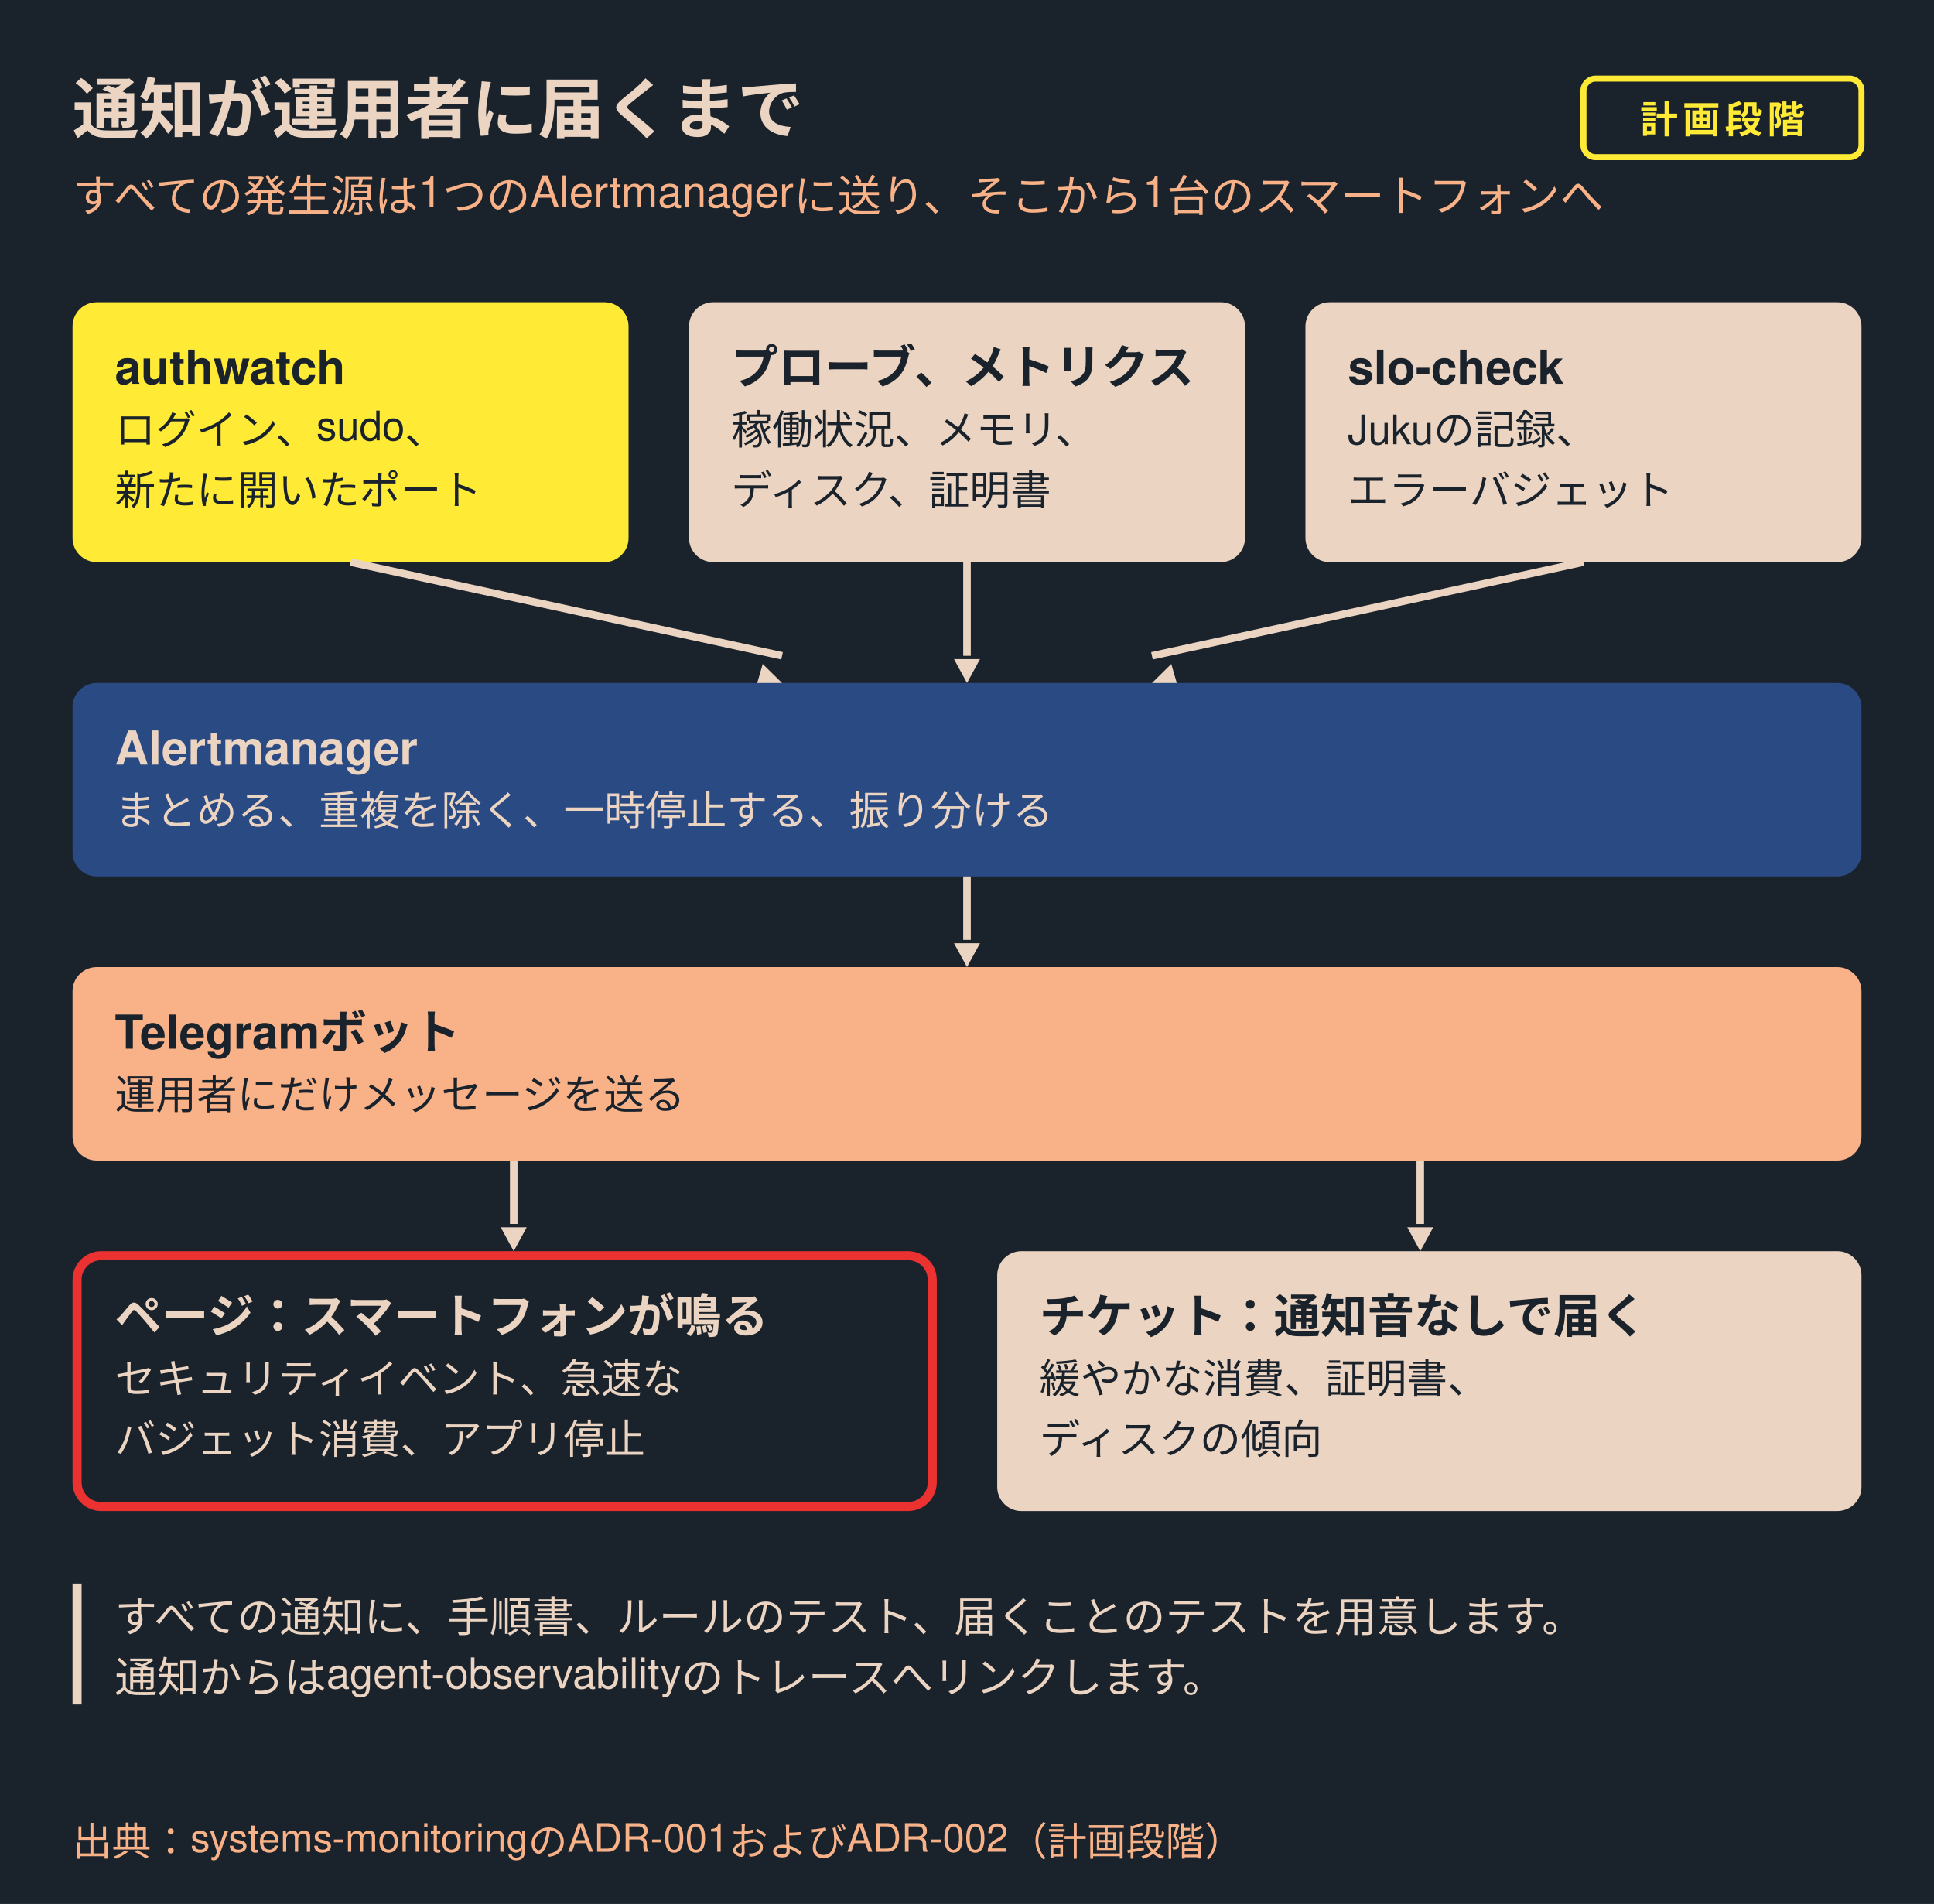
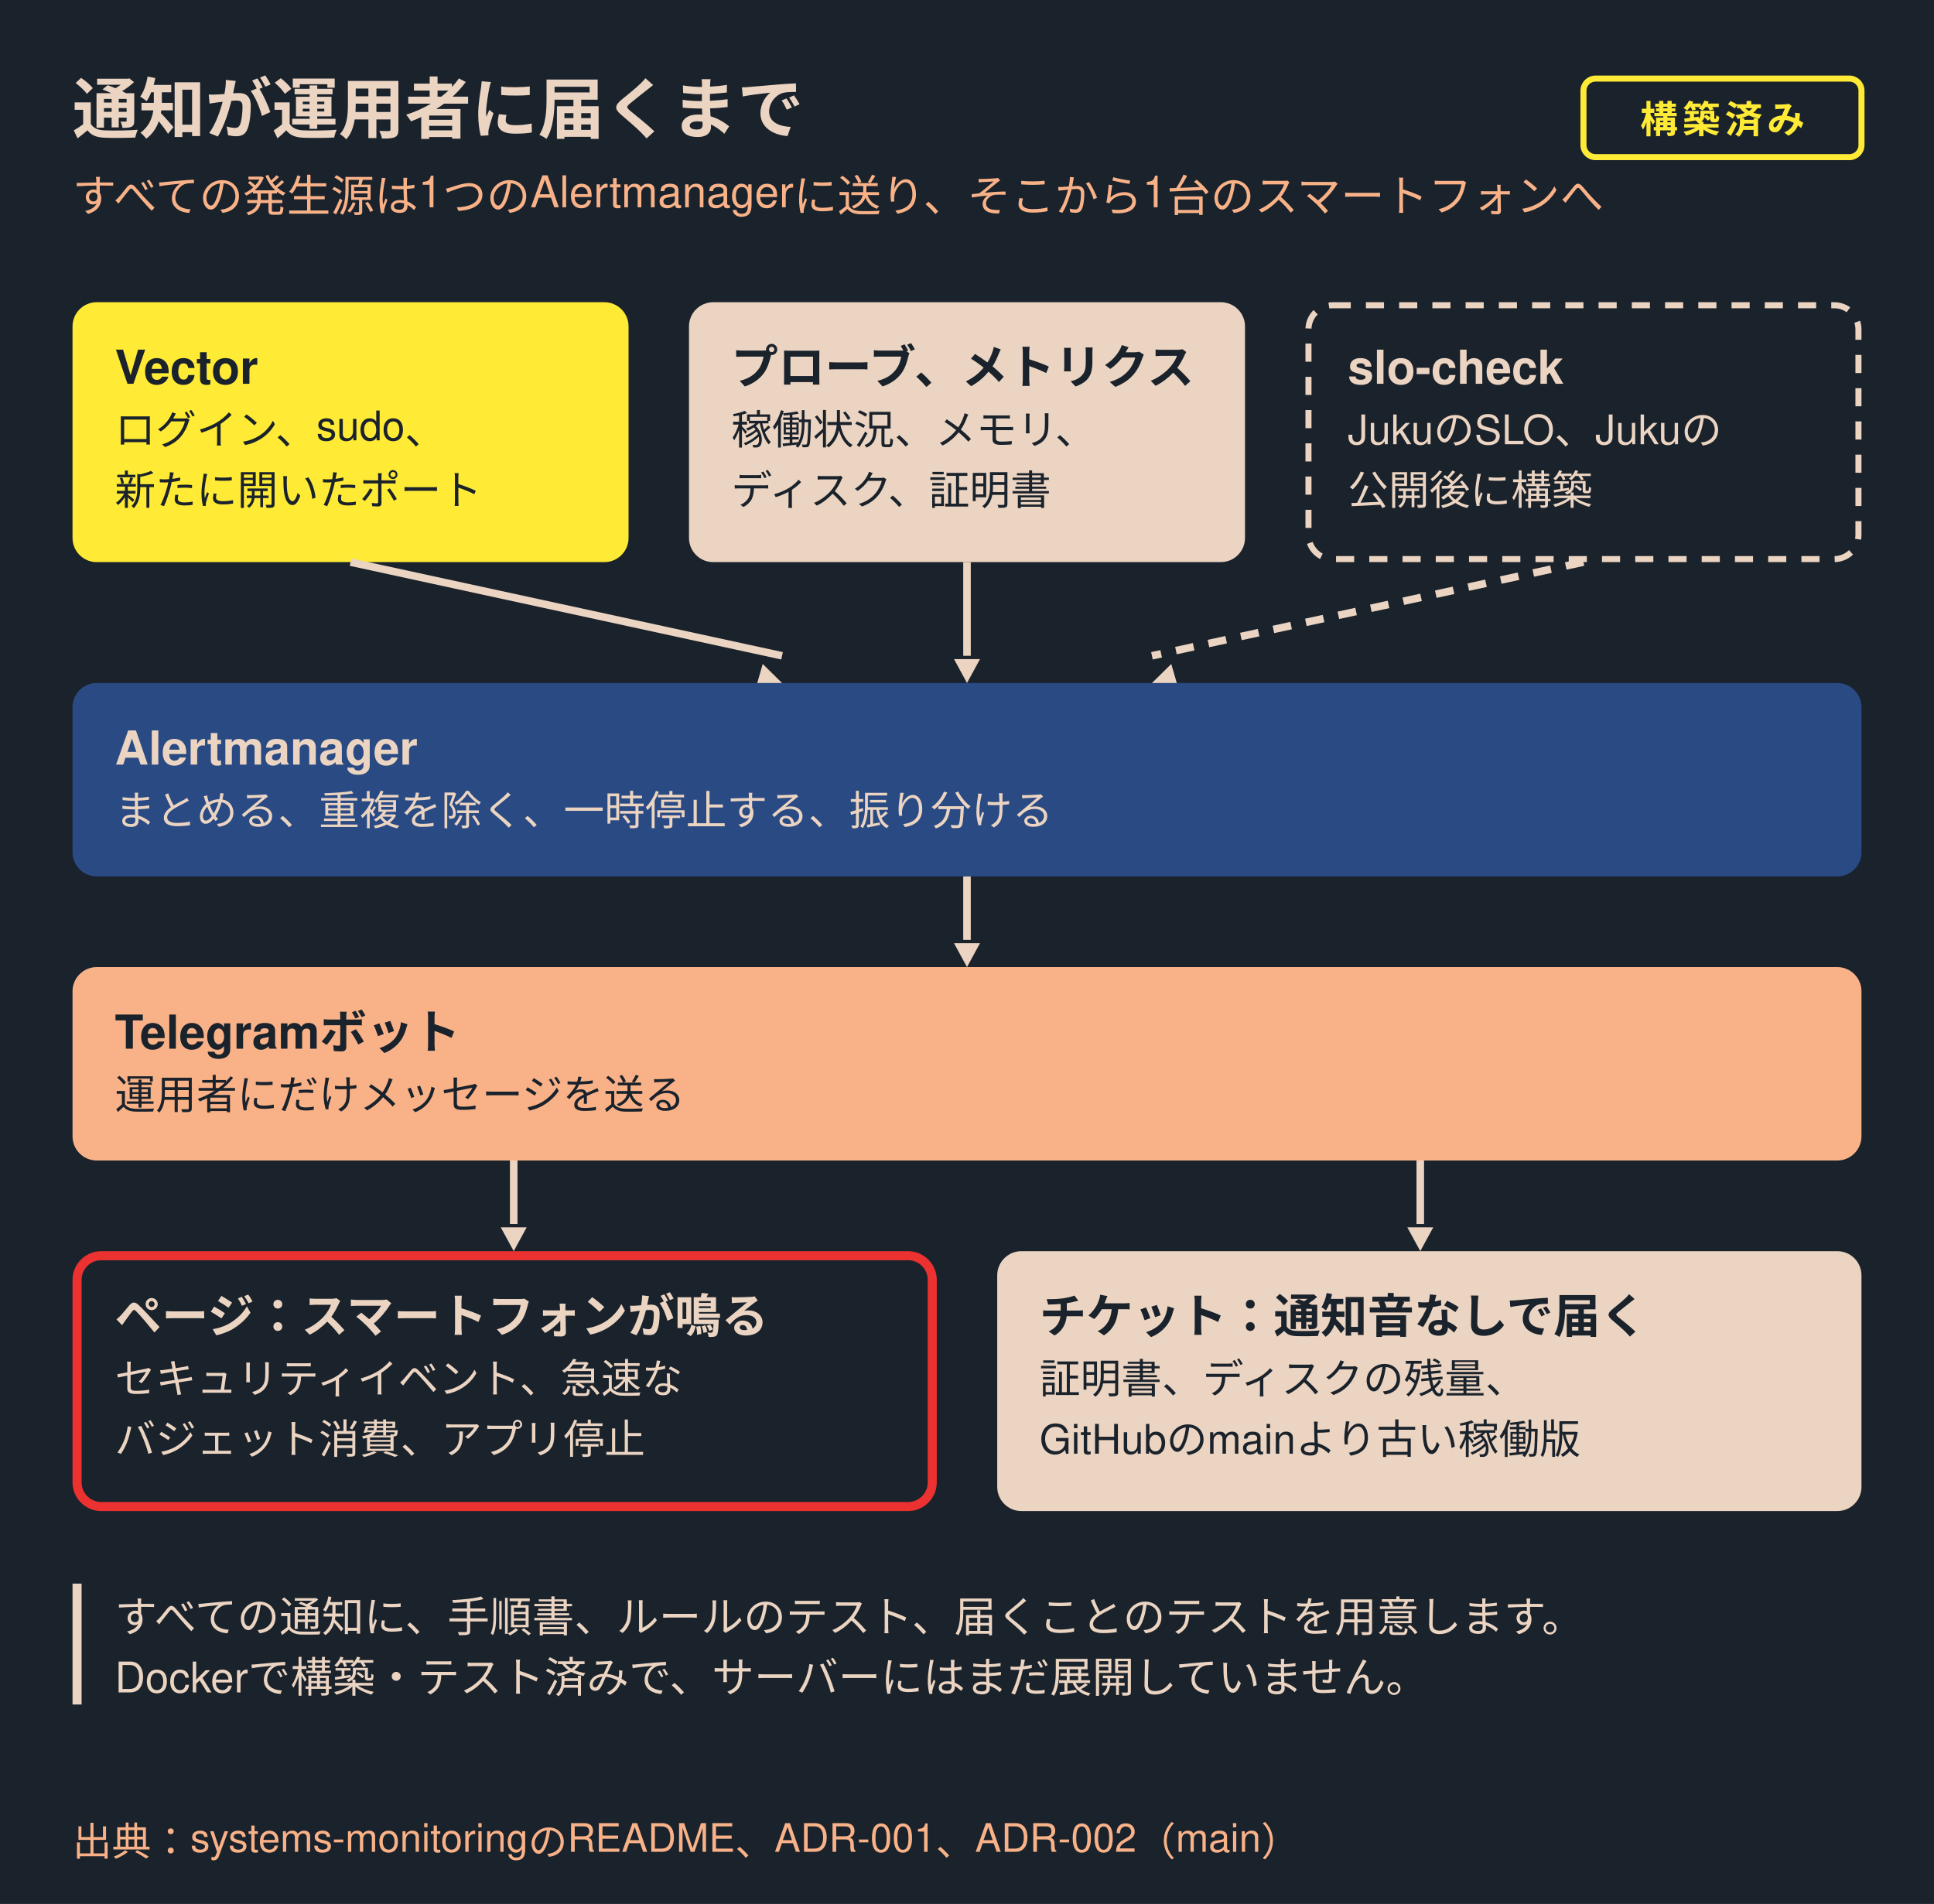
<svg xmlns="http://www.w3.org/2000/svg" viewBox="0 0 640 630" width="640" height="630">
  <rect width="640" height="630" fill="#1a222c" />
  <g font-family="'Helvetica Neue', Helvetica, Arial, 'Hiragino Kaku Gothic ProN', 'Hiragino Sans', 'Noto Sans JP', 'Yu Gothic', Meiryo, sans-serif">
    <text x="24" y="44" font-size="22" font-weight="700" fill="#ebd4c1">通知が運用者に届くまで</text>
    <text x="24" y="70" font-size="14.5" fill="#f9b288">すべての発生源は1つのAlertmanagerに送り、そこから1台のスマートフォンへ</text>
    <rect x="524" y="26" width="92" height="26" rx="4" fill="none" stroke="#ffea35" stroke-width="2" />
-     <text x="570" y="44" font-size="12.5" font-weight="700" letter-spacing="1.5" text-anchor="middle" fill="#ffea35">計画段階</text>
+     <text x="570" y="44" font-size="12.5" font-weight="700" letter-spacing="1.5" text-anchor="middle" fill="#ffea35">構築済み</text>
    <rect x="24" y="100" width="184" height="86" rx="8" fill="#ffea35" />
-     <text x="38" y="127" font-size="15.5" font-weight="700" fill="#1a222c">authwatch</text>
+     <text x="38" y="127" font-size="15.5" font-weight="700" fill="#1a222c">Vector</text>
    <text x="38" y="147" font-size="13.5" font-weight="400" fill="#1a222c">ログイン、sudo、</text>
    <text x="38" y="167" font-size="13.5" font-weight="400" fill="#1a222c">新たに開いたポート</text>
    <rect x="228" y="100" width="184" height="86" rx="8" fill="#ebd4c1" />
    <text x="242" y="127" font-size="15.5" font-weight="700" fill="#1a222c">プローブ、メトリクス</text>
    <text x="242" y="147" font-size="13.5" font-weight="400" fill="#1a222c">稼働状況、メモリ、</text>
    <text x="242" y="167" font-size="13.5" font-weight="400" fill="#1a222c">ディスク、証明書</text>
-     <rect x="432" y="100" width="184" height="86" rx="8" fill="#ebd4c1" />
-     <text x="446" y="127" font-size="15.5" font-weight="700" fill="#1a222c">slo-check</text>
-     <text x="446" y="147" font-size="13.5" font-weight="400" fill="#1a222c">Jukuの記録、</text>
-     <text x="446" y="167" font-size="13.5" font-weight="400" fill="#1a222c">エラーバジェット</text>
+     <rect x="433" y="101" width="182" height="84" rx="8" fill="none" stroke="#ebd4c1" stroke-width="2" stroke-dasharray="6 5" />
+     <text x="446" y="127" font-size="15.5" font-weight="700" fill="#ebd4c1">slo-check</text>
+     <text x="446" y="147" font-size="13.5" font-weight="400" fill="#ebd4c1">JukuのSLO、Jukuの</text>
+     <text x="446" y="167" font-size="13.5" font-weight="400" fill="#ebd4c1">公開後に構築</text>
    <line x1="116" y1="186" x2="258.8" y2="217" stroke="#ebd4c1" stroke-width="2.5" />
    <path d="M258.8 226 L250.0 228.0 L252.4 219.7 Z" fill="#ebd4c1" />
    <line x1="320" y1="186" x2="320" y2="217" stroke="#ebd4c1" stroke-width="2.5" />
    <path d="M320 226 L315.7 218.1 L324.3 218.1 Z" fill="#ebd4c1" />
-     <line x1="524" y1="186" x2="381.2" y2="217" stroke="#ebd4c1" stroke-width="2.5" />
+     <line x1="524" y1="186" x2="381.2" y2="217" stroke="#ebd4c1" stroke-width="2.5" stroke-dasharray="6 5" />
    <path d="M381.2 226 L387.6 219.7 L390.0 228.0 Z" fill="#ebd4c1" />
    <rect x="24" y="226" width="592" height="64" rx="8" fill="#2a4a84" />
    <text x="38" y="253" font-size="15.5" font-weight="700" fill="#ebd4c1">Alertmanager</text>
    <text x="38" y="273" font-size="13.5" font-weight="400" fill="#ebd4c1">まとめる、重複を除く、一時停止する、振り分ける</text>
    <line x1="320" y1="290" x2="320" y2="311" stroke="#ebd4c1" stroke-width="2.5" />
    <path d="M320 320 L315.7 312.1 L324.3 312.1 Z" fill="#ebd4c1" />
    <rect x="24" y="320" width="592" height="64" rx="8" fill="#f9b288" />
    <text x="38" y="347" font-size="15.5" font-weight="700" fill="#1a222c">Telegramボット</text>
    <text x="38" y="367" font-size="13.5" font-weight="400" fill="#1a222c">運用者にだけメッセージを送る</text>
    <line x1="170" y1="384" x2="170" y2="405" stroke="#ebd4c1" stroke-width="2.5" />
    <path d="M170 414 L165.7 406.1 L174.3 406.1 Z" fill="#ebd4c1" />
    <line x1="470" y1="384" x2="470" y2="405" stroke="#ebd4c1" stroke-width="2.5" />
    <path d="M470 414 L465.7 406.1 L474.3 406.1 Z" fill="#ebd4c1" />
    <rect x="25.5" y="415.5" width="283" height="83" rx="8" fill="none" stroke="#eb3230" stroke-width="3" />
    <text x="38" y="441" font-size="15.5" font-weight="700" fill="#ebd4c1">ページ：スマートフォンが鳴る</text>
    <text x="38" y="461" font-size="13.5" font-weight="400" fill="#ebd4c1">セキュリティイベント、急速な</text>
    <text x="38" y="481" font-size="13.5" font-weight="400" fill="#ebd4c1">バジェット消費、アプリ停止</text>
    <rect x="330" y="414" width="286" height="86" rx="8" fill="#ebd4c1" />
    <text x="344" y="441" font-size="15.5" font-weight="700" fill="#1a222c">チケット：通知音なしで届く</text>
-     <text x="344" y="461" font-size="13.5" font-weight="400" fill="#1a222c">緩やかな消費、証明書、</text>
-     <text x="344" y="481" font-size="13.5" font-weight="400" fill="#1a222c">ディスクの傾向</text>
+     <text x="344" y="461" font-size="13.5" font-weight="400" fill="#1a222c">証明書、ディスクの残量、</text>
+     <text x="344" y="481" font-size="13.5" font-weight="400" fill="#1a222c">GitHubのmainより古い稼働版</text>
    <rect x="24" y="524" width="3" height="40" fill="#ebd4c1" />
    <text x="38" y="540" font-size="14" fill="#ebd4c1">すべての通知に、手順書、ルールのテスト、届くことのテストを用意します。</text>
-     <text x="38" y="560" font-size="14" fill="#ebd4c1">通知からはagent-observabilityのトレースへリンクします。</text>
-     <text x="24" y="614" font-size="13" fill="#f9b288">出典：systems-monitoringのADR-001およびADR-002（計画段階）</text>
+     <text x="38" y="560" font-size="14" fill="#ebd4c1">Dockerで構築・テスト済みで、サーバーにはまだ展開していません。</text>
+     <text x="24" y="614" font-size="13" fill="#f9b288">出典：systems-monitoringのREADME、ADR-001、ADR-002（main）</text>
  </g>
</svg>
